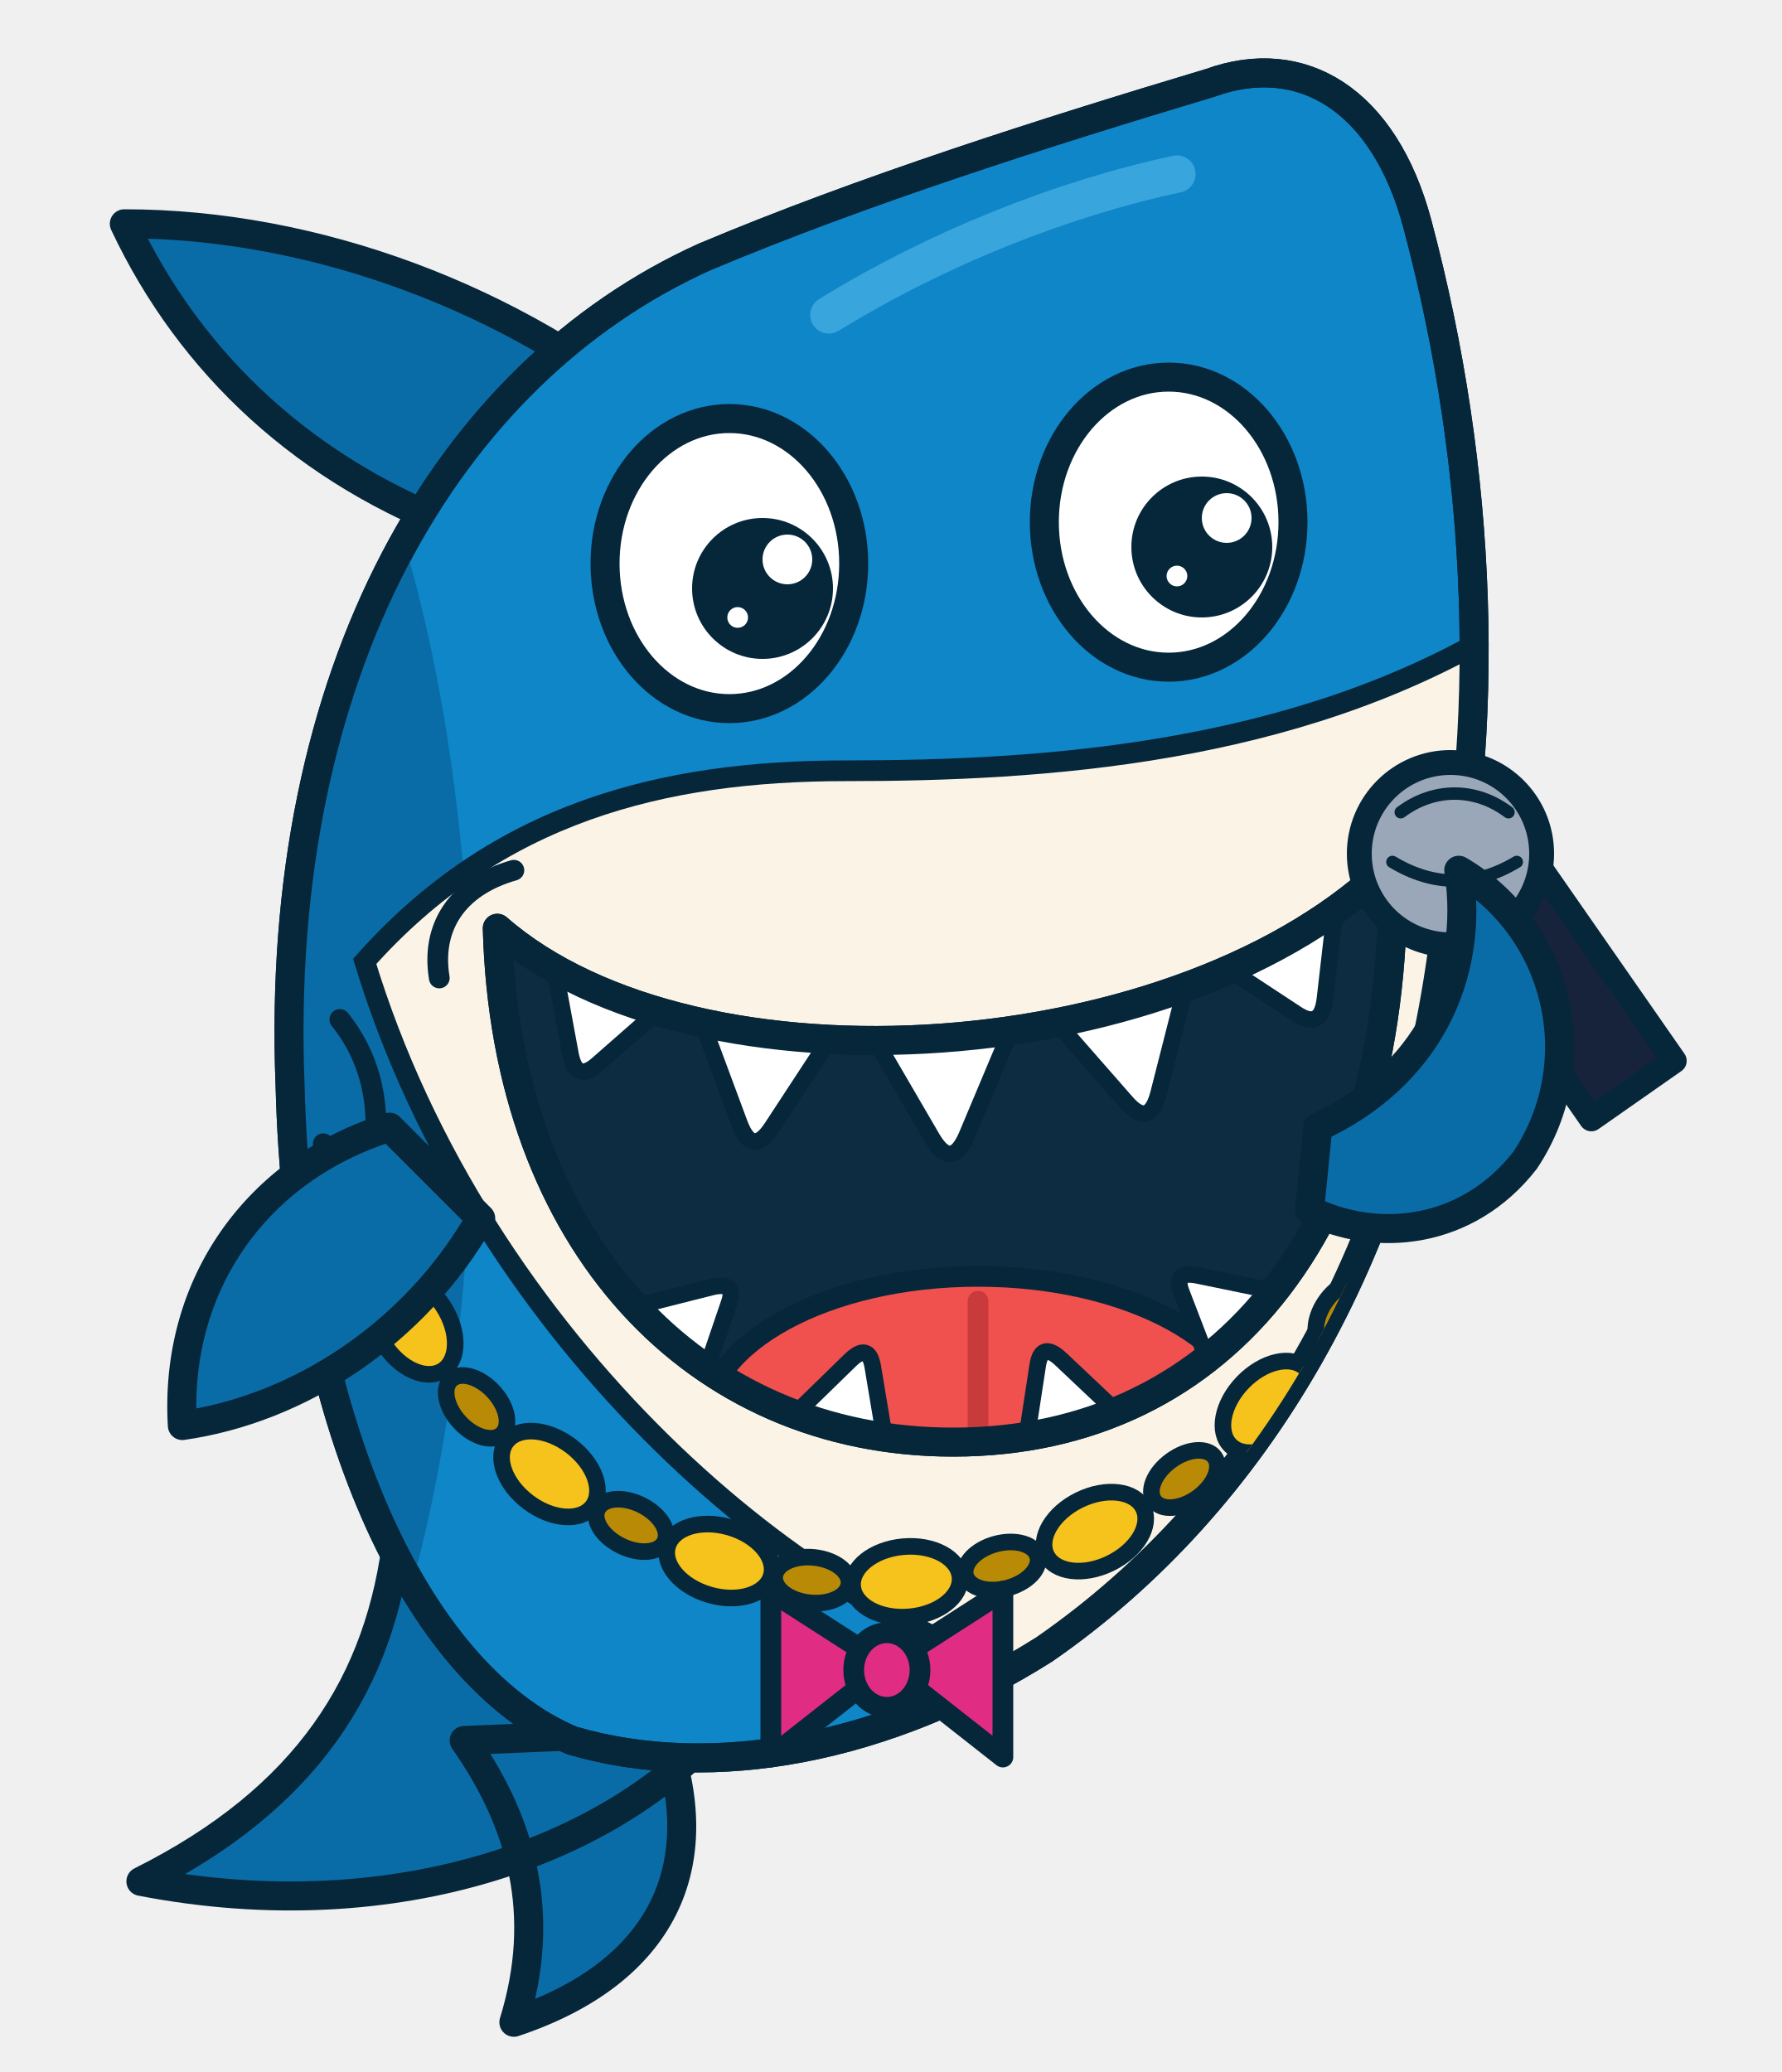
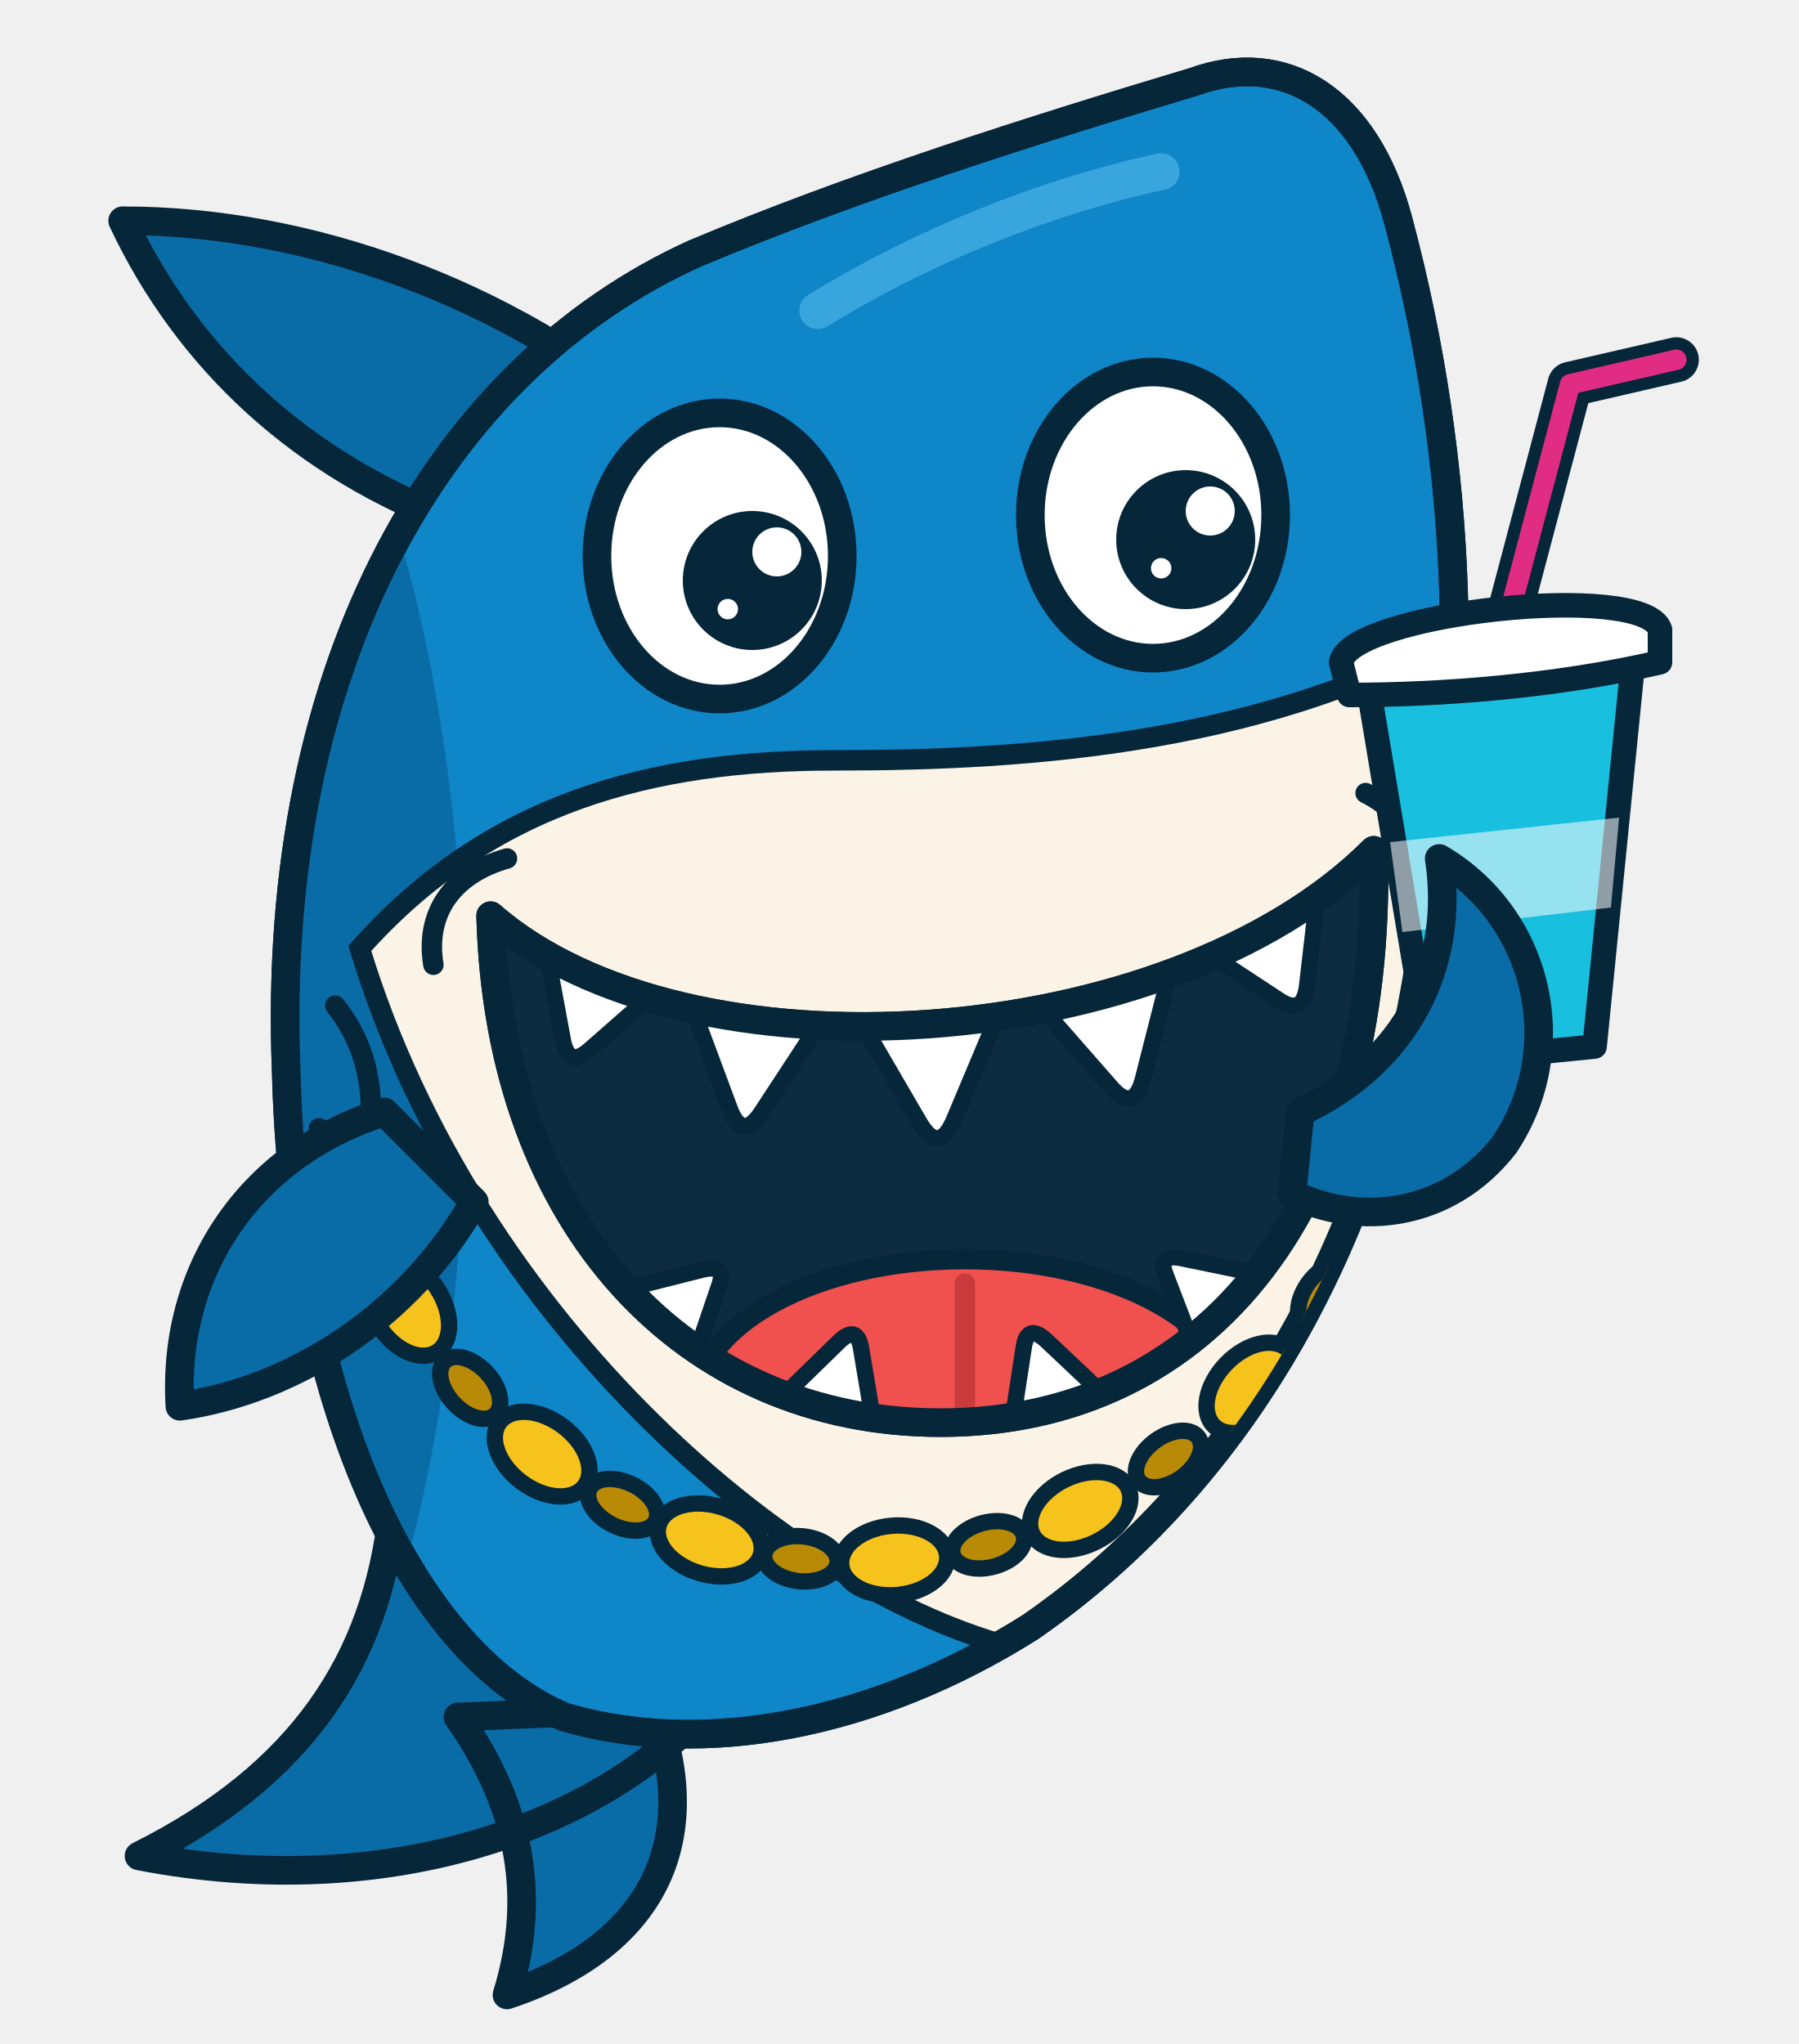
- <svg xmlns="http://www.w3.org/2000/svg" viewBox="0 -10 430 500" width="430" height="500" role="img" aria-label="Акула — маскот студии MURA SHOW">
+ <svg xmlns="http://www.w3.org/2000/svg" viewBox="0 -10 440 500" width="440" height="500" role="img" aria-label="Акула — маскот студии MURA SHOW">
  <defs>
    <clipPath id="mk-body">
      <path d="M292 10 C314 2 334 14 342 44 C358 104 360 166 348 220 C338 292 304 352 252 388 C214 412 172 420 138 410 C100 394 72 332 70 252 C66 152 108 80 170 52 C208 36 252 22 292 10 Z" />
    </clipPath>
    <clipPath id="mk-mouth">
      <path d="M120 214 C168 256 286 248 336 198 C338 284 296 338 230 338 C168 338 122 290 120 214 Z" />
    </clipPath>
  </defs>
  <g class="mk-fig">
    <g class="mk-tail">
      <path d="M176 404 C150 436 96 456 34 444 C74 424 92 396 96 360 ZM160 408 C172 440 160 466 124 478 C132 452 126 430 112 410 Z" fill="#0A6CA6" stroke="#06263A" stroke-width="7" stroke-linejoin="round" stroke-linecap="round" />
    </g>
    <path d="M112 118 C74 104 46 78 30 44 C76 44 124 62 160 92 Z" fill="#0A6CA6" stroke="#06263A" stroke-width="7" stroke-linejoin="round" stroke-linecap="round" />
    <path d="M292 10 C314 2 334 14 342 44 C358 104 360 166 348 220 C338 292 304 352 252 388 C214 412 172 420 138 410 C100 394 72 332 70 252 C66 152 108 80 170 52 C208 36 252 22 292 10 Z" fill="#0E86C8" stroke="#06263A" stroke-width="7" stroke-linejoin="round" stroke-linecap="round" />
    <g clip-path="url(#mk-body)">
      <ellipse cx="52" cy="250" rx="62" ry="190" fill="#0A6CA6" />
      <path d="M88 222 C120 186 160 176 204 176 C252 176 312 172 362 142 C364 240 330 320 252 394 C196 382 116 314 88 222 Z" fill="#FBF4E6" stroke="#06263A" stroke-width="5" />
      <path d="M200 66 C226 50 256 38 284 32" fill="none" stroke="#39A5DD" stroke-width="9" stroke-linecap="round" />
    </g>
    <path d="M292 10 C314 2 334 14 342 44 C358 104 360 166 348 220 C338 292 304 352 252 388 C214 412 172 420 138 410 C100 394 72 332 70 252 C66 152 108 80 170 52 C208 36 252 22 292 10 Z" fill="none" stroke="#06263A" stroke-width="7" stroke-linecap="round" stroke-linejoin="round" />
    <path d="M82 236 C90 246 92 258 90 270 M78 266 C86 276 88 288 86 300" fill="none" stroke="#06263A" stroke-width="5" stroke-linecap="round" stroke-linejoin="round" />
    <g clip-path="url(#mk-body)">
      <ellipse cx="99.8" cy="309.8" rx="13" ry="8.5" fill="#F6C21C" stroke="#06263A" stroke-width="4" transform="rotate(57 99.8 309.8)" />
      <ellipse cx="115.0" cy="329.5" rx="9" ry="5.5" fill="#B98A06" stroke="#06263A" stroke-width="4" transform="rotate(47 115.0 329.5)" />
      <ellipse cx="132.6" cy="345.7" rx="13" ry="8.5" fill="#F6C21C" stroke="#06263A" stroke-width="4" transform="rotate(37 132.6 345.7)" />
      <ellipse cx="152.3" cy="358.1" rx="9" ry="5.5" fill="#B98A06" stroke="#06263A" stroke-width="4" transform="rotate(26 152.3 358.1)" />
      <ellipse cx="173.6" cy="366.7" rx="13" ry="8.5" fill="#F6C21C" stroke="#06263A" stroke-width="4" transform="rotate(16 173.6 366.7)" />
      <ellipse cx="195.9" cy="371.3" rx="9" ry="5.5" fill="#B98A06" stroke="#06263A" stroke-width="4" transform="rotate(6 195.9 371.3)" />
      <ellipse cx="218.7" cy="371.7" rx="13" ry="8.5" fill="#F6C21C" stroke="#06263A" stroke-width="4" transform="rotate(-5 218.7 371.7)" />
      <ellipse cx="241.7" cy="367.9" rx="9" ry="5.5" fill="#B98A06" stroke="#06263A" stroke-width="4" transform="rotate(-15 241.7 367.9)" />
      <ellipse cx="264.2" cy="359.6" rx="13" ry="8.5" fill="#F6C21C" stroke="#06263A" stroke-width="4" transform="rotate(-26 264.2 359.6)" />
      <ellipse cx="285.8" cy="346.9" rx="9" ry="5.5" fill="#B98A06" stroke="#06263A" stroke-width="4" transform="rotate(-36 285.8 346.9)" />
      <ellipse cx="306.0" cy="329.5" rx="13" ry="8.5" fill="#F6C21C" stroke="#06263A" stroke-width="4" transform="rotate(-46 306.0 329.5)" />
      <ellipse cx="324.3" cy="307.3" rx="9" ry="5.5" fill="#B98A06" stroke="#06263A" stroke-width="4" transform="rotate(-56 324.3 307.3)" />
    </g>
    <path d="M120 214 C168 256 286 248 336 198 C338 284 296 338 230 338 C168 338 122 290 120 214 Z" fill="#0D2C42" stroke="#06263A" stroke-width="7" stroke-linejoin="round" stroke-linecap="round" />
    <g clip-path="url(#mk-mouth)">
      <ellipse cx="236" cy="334" rx="66" ry="36" fill="#F0504E" stroke="#06263A" stroke-width="5" />
      <path d="M236 304 V336" stroke="#C93A3D" stroke-width="5" stroke-linecap="round" />
    </g>
    <g clip-path="url(#mk-mouth)">
      <path d="M132.8 218.1 L137.6 244.1 Q138.9 251.5 144.2 246.8 L163.0 230.3 Z" fill="#FFFFFF" stroke="#06263A" stroke-width="4" stroke-linejoin="round" stroke-linecap="round" />
      <path d="M167.4 231.4 L178.4 261.0 Q181.5 269.4 186.3 262.0 L203.4 235.9 Z" fill="#FFFFFF" stroke="#06263A" stroke-width="4" stroke-linejoin="round" stroke-linecap="round" />
      <path d="M208.3 236.1 L224.9 264.6 Q229.6 272.6 233.3 264.0 L246.2 233.3 Z" fill="#FFFFFF" stroke="#06263A" stroke-width="4" stroke-linejoin="round" stroke-linecap="round" />
      <path d="M251.2 232.5 L271.7 255.9 Q277.4 262.5 279.6 253.7 L287.5 222.7 Z" fill="#FFFFFF" stroke="#06263A" stroke-width="4" stroke-linejoin="round" stroke-linecap="round" />
      <path d="M291.9 220.9 L312.9 234.7 Q318.8 238.6 319.7 231.1 L322.8 204.2 Z" fill="#FFFFFF" stroke="#06263A" stroke-width="4" stroke-linejoin="round" stroke-linecap="round" />
      <path d="M310.5 302.2 L289.1 297.8 Q283.0 296.5 285.1 301.9 L292.4 320.9 Z" fill="#FFFFFF" stroke="#06263A" stroke-width="4" stroke-linejoin="round" stroke-linecap="round" />
      <path d="M272.3 333.4 L256.0 318.0 Q251.3 313.6 250.4 319.5 L247.2 340.4 Z" fill="#FFFFFF" stroke="#06263A" stroke-width="4" stroke-linejoin="round" stroke-linecap="round" />
      <path d="M214.1 340.8 L210.6 319.8 Q209.6 313.9 205.1 318.3 L189.0 334.0 Z" fill="#FFFFFF" stroke="#06263A" stroke-width="4" stroke-linejoin="round" stroke-linecap="round" />
      <path d="M169.4 323.6 L175.9 304.5 Q177.8 299.1 171.7 300.6 L150.3 306.0 Z" fill="#FFFFFF" stroke="#06263A" stroke-width="4" stroke-linejoin="round" stroke-linecap="round" />
    </g>
    <path d="M120 214 C168 256 286 248 336 198 C338 284 296 338 230 338 C168 338 122 290 120 214 Z" fill="none" stroke="#06263A" stroke-width="7" stroke-linecap="round" stroke-linejoin="round" />
    <g clip-path="url(#mk-body)">
      <path d="M106 226 C104 214 110 204 124 200 M346 214 C350 202 346 190 334 184" fill="none" stroke="#06263A" stroke-width="5" stroke-linecap="round" stroke-linejoin="round" />
    </g>
    <g class="mk-eyes">
      <ellipse cx="176" cy="126" rx="30" ry="35" fill="#FFFFFF" stroke="#06263A" stroke-width="7" />
      <circle cx="184" cy="132" r="17" fill="#06263A" />
      <circle cx="190" cy="125" r="6" fill="#FFFFFF" />
      <circle cx="178" cy="139" r="2.500" fill="#FFFFFF" />
      <ellipse cx="282" cy="116" rx="30" ry="35" fill="#FFFFFF" stroke="#06263A" stroke-width="7" />
      <circle cx="290" cy="122" r="17" fill="#06263A" />
      <circle cx="296" cy="115" r="6" fill="#FFFFFF" />
      <circle cx="284" cy="129" r="2.500" fill="#FFFFFF" />
    </g>
-     <g class="mk-hat">
-       <path d="M214 392 L186 374 L186 414 Z M214 392 L242 374 L242 414 Z" fill="#E02C83" stroke="#06263A" stroke-width="5" stroke-linejoin="round" stroke-linecap="round" />
-       <ellipse cx="214" cy="393" rx="8" ry="9" fill="#E02C83" stroke="#06263A" stroke-width="5" />
-     </g>
    <g class="mk-arml">
      <path d="M94 262 C62 272 42 300 44 334 C72 330 100 312 116 284 Z" fill="#0A6CA6" stroke="#06263A" stroke-width="7" stroke-linejoin="round" stroke-linecap="round" />
    </g>
    <g class="mk-arm">
-       <path d="M352 214 L372 200 L404 246 L384 260 Z" fill="#16233A" stroke="#06263A" stroke-width="6" stroke-linejoin="round" stroke-linecap="round" />
-       <ellipse cx="350" cy="196" rx="22" ry="22" fill="#9AA7B8" stroke="#06263A" stroke-width="6" />
-       <path d="M338 186 C346 180 356 180 364 186 M336 198 C346 204 356 204 366 198" fill="none" stroke="#06263A" stroke-width="3" stroke-linecap="round" stroke-linejoin="round" />
+       <path d="M366 152 L384 84 L410 78" fill="none" stroke="#06263A" stroke-width="11" stroke-linecap="round" stroke-linejoin="round" />
+       <path d="M366 152 L384 84 L410 78" fill="none" stroke="#E02C83" stroke-width="5" stroke-linecap="round" stroke-linejoin="round" />
+       <path d="M334 154 L400 146 L390 246 L350 250 Z" fill="#19BFDE" stroke="#06263A" stroke-width="6" stroke-linejoin="round" stroke-linecap="round" />
+       <path d="M328 152 C330 140 402 132 406 144 L406 152 C380 158 352 160 330 160 Z" fill="#FFFFFF" stroke="#06263A" stroke-width="6" stroke-linejoin="round" stroke-linecap="round" />
+       <path d="M340 196 L396 190 L394 212 L343 218 Z" fill="#FFFFFF" fill-opacity=".55" />
      <path d="M318 262 C344 250 356 226 352 200 C376 214 384 246 368 270 C354 288 332 290 316 282 Z" fill="#0A6CA6" stroke="#06263A" stroke-width="7" stroke-linejoin="round" stroke-linecap="round" />
    </g>
  </g>
</svg>
